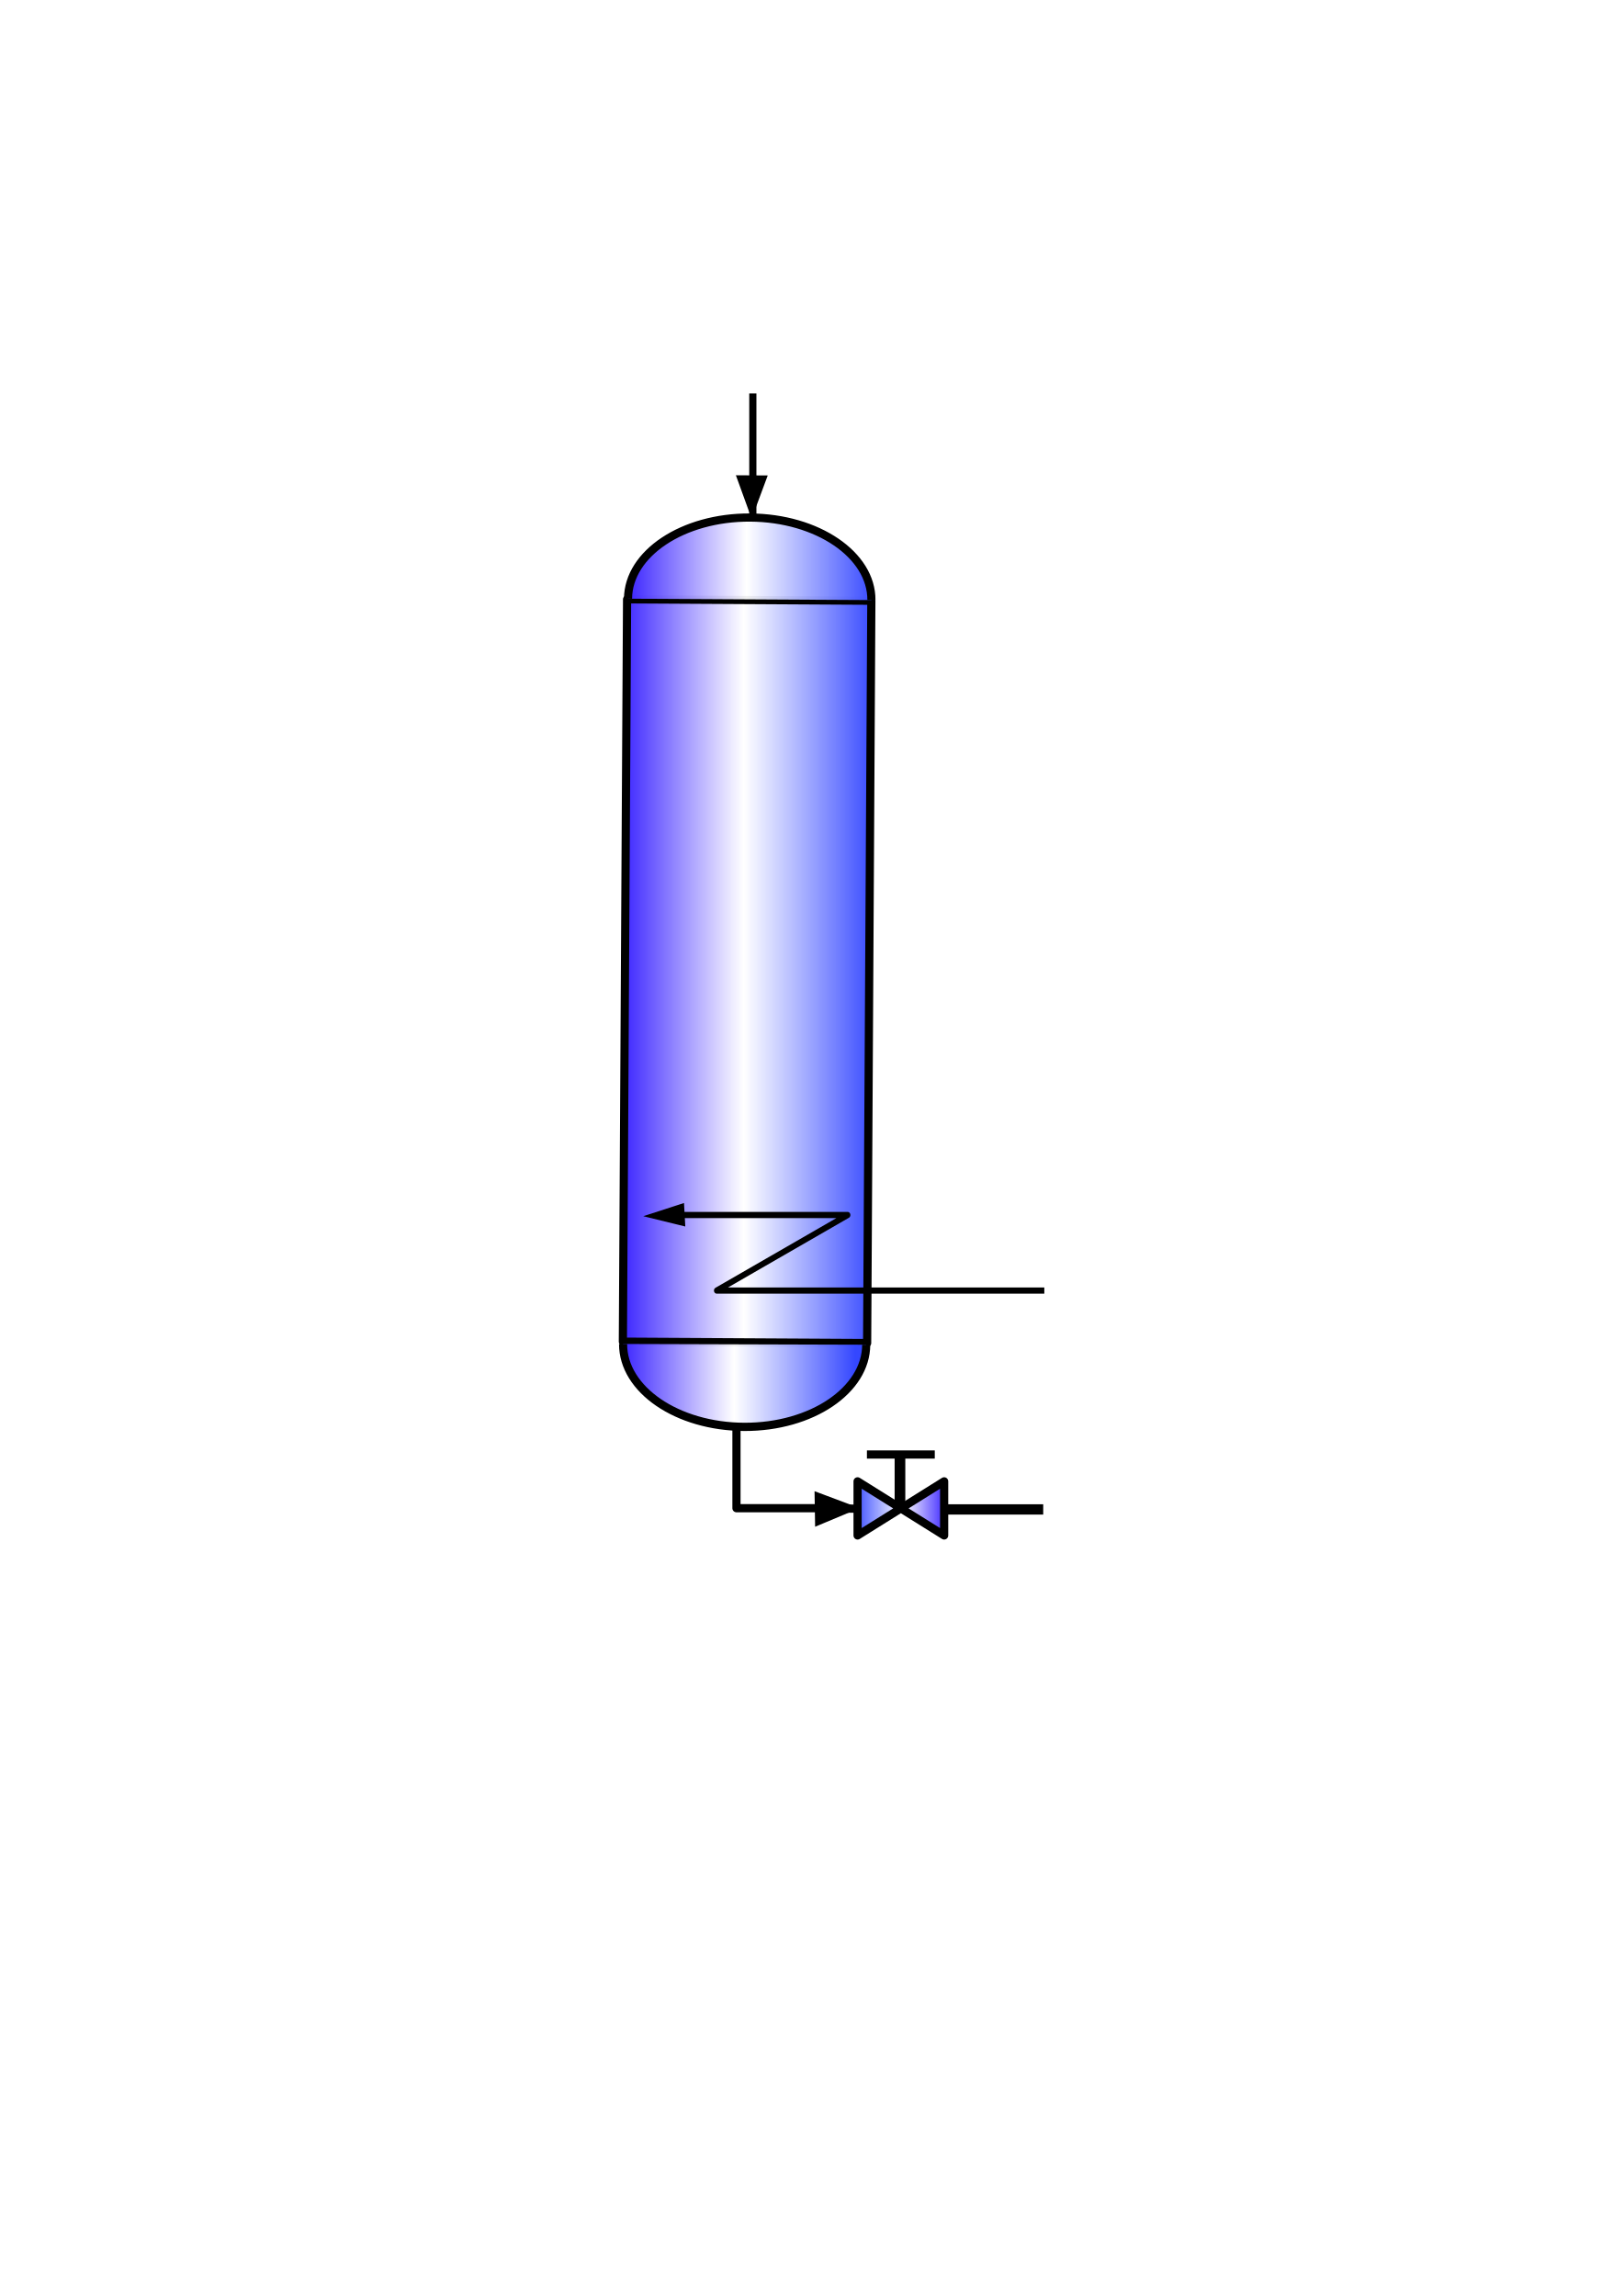
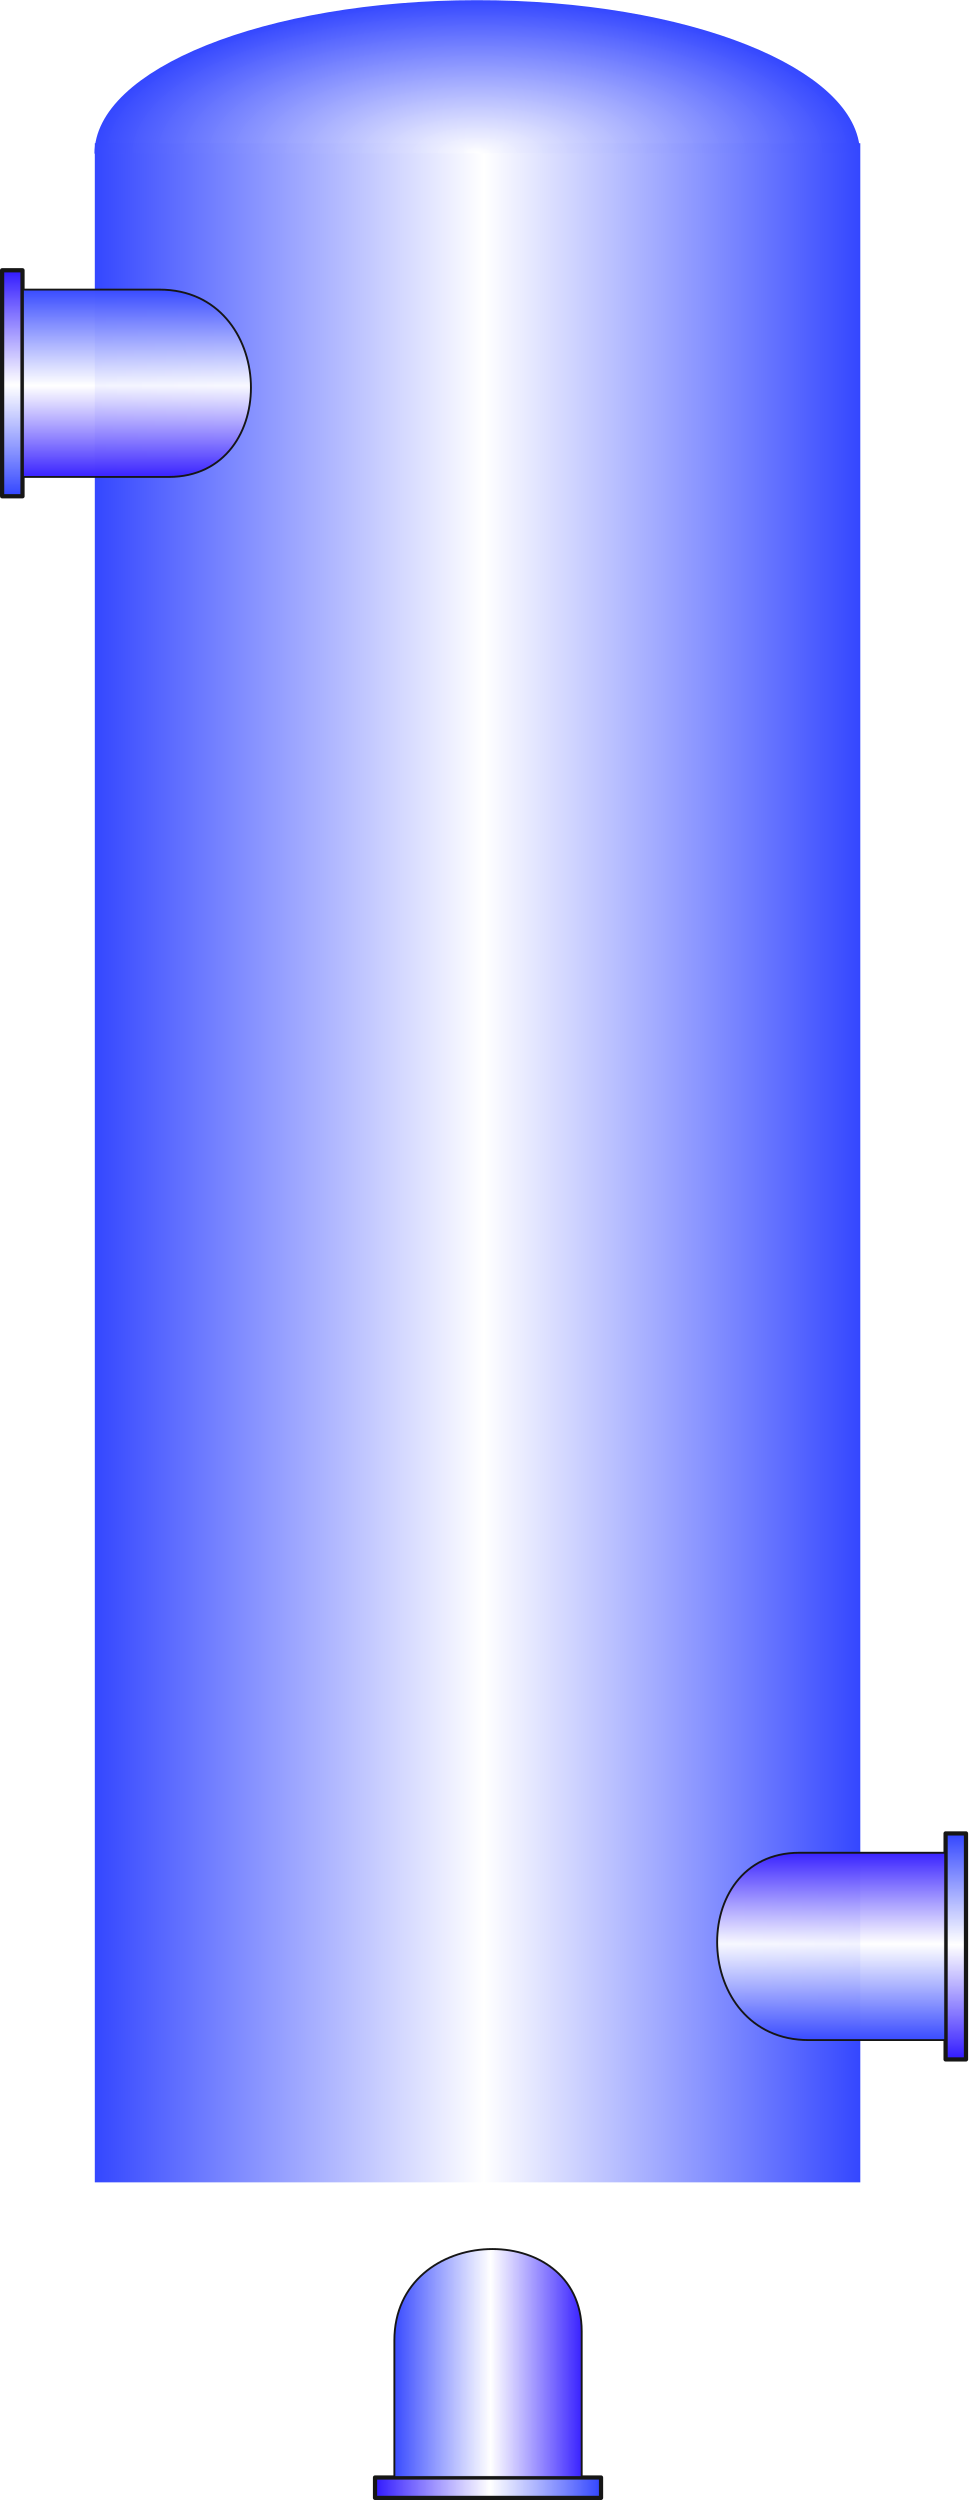
- <svg xmlns="http://www.w3.org/2000/svg" xmlns:xlink="http://www.w3.org/1999/xlink" id="svg2084" width="210mm" height="297mm">
-   <defs id="defs2087">
+ <svg xmlns="http://www.w3.org/2000/svg" xmlns:xlink="http://www.w3.org/1999/xlink" id="svg2064" width="152.246" height="393.156" version="1.0">
+   <defs id="defs2067">
+     <linearGradient id="linearGradient7361">
+       <stop style="stop-color:#3447ff;stop-opacity:1;" offset="0" id="stop7363" />
+       <stop id="stop7365" offset="0.493" style="stop-color:white;stop-opacity:0.941;" />
+       <stop style="stop-color:#341dff;stop-opacity:1;" offset="1" id="stop7367" />
+     </linearGradient>
    <linearGradient id="linearGradient6760">
-       <stop id="stop12971" offset="0" style="stop-color:#3447ff;stop-opacity:1;" />
-       <stop style="stop-color:white;stop-opacity:0.941;" offset="0.513" id="stop22168" />
-       <stop id="stop6764" offset="1" style="stop-color:#341dff;stop-opacity:1;" />
+       <stop style="stop-color:#3447ff;stop-opacity:1;" offset="0" id="stop12971" />
+       <stop id="stop22168" offset="0.513" style="stop-color:white;stop-opacity:0.941;" />
+       <stop style="stop-color:#341dff;stop-opacity:1;" offset="1" id="stop6764" />
    </linearGradient>
    <linearGradient id="linearGradient10543">
-       <stop id="stop10545" offset="0" style="stop-color:#6496d3;stop-opacity:1;" />
-       <stop id="stop10547" offset="1" style="stop-color:#969696;stop-opacity:1;" />
-     </linearGradient>
-     <linearGradient y2="870.787" x2="707.324" y1="870.787" x1="228.691" spreadMethod="repeat" gradientUnits="userSpaceOnUse" id="linearGradient26669" xlink:href="#linearGradient10543" />
-     <linearGradient y2="870.787" x2="707.324" y1="870.787" x1="228.691" spreadMethod="repeat" gradientUnits="userSpaceOnUse" id="linearGradient26671" xlink:href="#linearGradient10543" />
-     <linearGradient id="linearGradient28552">
-       <stop id="stop28554" offset="0" style="stop-color:black;stop-opacity:1;" />
-       <stop id="stop28556" offset="1" style="stop-color:black;stop-opacity:0;" />
-     </linearGradient>
-     <linearGradient xlink:href="#linearGradient6760" id="linearGradient4673" gradientUnits="userSpaceOnUse" x1="140.17" y1="409.678" x2="140.868" y2="535.188" />
-     <linearGradient xlink:href="#linearGradient6760" id="linearGradient4675" gradientUnits="userSpaceOnUse" x1="95.861" y1="527.877" x2="95.503" y2="409.824" />
-     <linearGradient xlink:href="#linearGradient28552" id="linearGradient4683" gradientUnits="userSpaceOnUse" gradientTransform="matrix(0.768134,0,0,0.811376,183.7375,267.6279)" x1="310.367" y1="546.586" x2="357.788" y2="546.586" />
-     <linearGradient xlink:href="#linearGradient6760" id="linearGradient4686" gradientUnits="userSpaceOnUse" gradientTransform="matrix(0.768134,0,0,0.811376,183.7375,267.6279)" x1="304.426" y1="579.055" x2="363.752" y2="579.055" />
-     <linearGradient xlink:href="#linearGradient6760" id="linearGradient4698" gradientUnits="userSpaceOnUse" gradientTransform="translate(111.2759,-839.9507)" x1="361.109" y1="409.335" x2="361.82" y2="534.791" />
-     <linearGradient y2="870.787" x2="707.324" y1="870.787" x1="228.691" gradientUnits="userSpaceOnUse" id="linearGradient3845" xlink:href="#linearGradient6760" />
-     <linearGradient gradientUnits="userSpaceOnUse" y2="870.787" x2="707.324" y1="870.787" x1="228.691" id="linearGradient21273" xlink:href="#linearGradient6760" />
+       <stop style="stop-color:#6496d3;stop-opacity:1;" offset="0" id="stop10545" />
+       <stop style="stop-color:#969696;stop-opacity:1;" offset="1" id="stop10547" />
+     </linearGradient>
+     <filter y="-0.5" x="-0.5" width="1.9" height="2" id="filterV">
+       <feGaussianBlur id="feGaussianBlur5032" stdDeviation="5.0" />
+     </filter>
+     <clipPath id="clipPathQ">
+       <path style="fill:none;fill-opacity:1;fill-rule:evenodd;stroke:#000000;stroke-width:1;stroke-linecap:butt;stroke-linejoin:miter;stroke-miterlimit:4;stroke-dasharray:none;stroke-opacity:1" d="M 293.75,362.518 C 335.034,362.518 376.192,362.518 417.969,362.518" id="path3306" />
+     </clipPath>
+     <filter y="-0.5" x="-0.5" width="1.9" height="2" id="filterS">
+       <feGaussianBlur id="feGaussianBlur5022" stdDeviation="5.0" />
+     </filter>
+     <clipPath id="clipPathm">
+       <path style="fill:none;fill-opacity:1;fill-rule:evenodd;stroke:#000000;stroke-width:1;stroke-linecap:butt;stroke-linejoin:miter;stroke-miterlimit:4;stroke-dasharray:none;stroke-opacity:1" d="M 292.391,658.612 C 333.675,658.612 374.833,658.612 416.61,658.612" id="path4440" />
+     </clipPath>
+     <filter y="-0.5" x="-0.5" width="1.9" height="2" id="filterv">
+       <feGaussianBlur id="feGaussianBlur3299" stdDeviation="5.0" />
+     </filter>
+     <clipPath id="clipPaths">
+       <path id="path3227" d="M 5.665,898.157 C 5.665,871.38 5.665,844.684 5.665,817.587" style="fill:none;fill-opacity:1;fill-rule:evenodd;stroke:#000000;stroke-width:0.881;stroke-linecap:butt;stroke-linejoin:miter;stroke-miterlimit:4;stroke-dasharray:none;stroke-opacity:1" />
+     </clipPath>
+     <filter y="-0.5" x="-0.5" width="1.9" height="2" id="filterK">
+       <feGaussianBlur id="feGaussianBlur3294" stdDeviation="5.0" />
+     </filter>
+     <clipPath id="clipPathl">
+       <path transform="matrix(0,-0.6486081,-1.195613,0,804.1825,1088.264)" id="path3225" d="M 293.75,362.518 C 335.034,362.518 376.192,362.518 417.969,362.518" style="fill:none;fill-rule:evenodd;stroke:#000000;stroke-width:1;stroke-linecap:butt;stroke-linejoin:miter;stroke-miterlimit:4;stroke-dasharray:none;stroke-opacity:1" />
+     </clipPath>
+     <linearGradient id="linearGradient3827">
+       <stop id="stop3829" offset="0" style="stop-color:#3447ff;stop-opacity:1;" />
+       <stop style="stop-color:white;stop-opacity:0.941;" offset="0" id="stop3831" />
+       <stop id="stop3833" offset="1" style="stop-color:#3447ff;stop-opacity:1;" />
+     </linearGradient>
+     <linearGradient id="linearGradient3236">
+       <stop id="stop3238" offset="0" style="stop-color:#3447ff;stop-opacity:1;" />
+       <stop style="stop-color:#ffffff;stop-opacity:1;" offset="0.508" id="stop3242" />
+       <stop style="stop-color:#3447ff;stop-opacity:1;" offset="1" id="stop3240" />
+     </linearGradient>
+     <linearGradient id="linearGradient6719">
+       <stop id="stop6721" offset="0" style="stop-color:#3447ff;stop-opacity:1;" />
+       <stop style="stop-color:white;stop-opacity:0.941;" offset="0.513" id="stop6723" />
+       <stop id="stop6725" offset="1" style="stop-color:#341dff;stop-opacity:1;" />
+     </linearGradient>
+     <linearGradient xlink:href="#linearGradient6760" id="linearGradient8915" gradientUnits="userSpaceOnUse" x1="228.691" y1="870.787" x2="707.324" y2="870.787" />
+     <linearGradient xlink:href="#linearGradient10543" id="linearGradient8917" gradientUnits="userSpaceOnUse" x1="-42.013" y1="895.252" x2="66.723" y2="895.252" />
+     <linearGradient xlink:href="#linearGradient6760" id="linearGradient8919" gradientUnits="userSpaceOnUse" x1="228.691" y1="870.787" x2="707.324" y2="870.787" />
+     <linearGradient xlink:href="#linearGradient10543" id="linearGradient8923" gradientUnits="userSpaceOnUse" x1="-42.013" y1="895.252" x2="66.723" y2="895.252" />
+     <linearGradient xlink:href="#linearGradient6760" id="linearGradient8927" gradientUnits="userSpaceOnUse" x1="228.691" y1="870.787" x2="707.324" y2="870.787" />
+     <linearGradient xlink:href="#linearGradient6760" id="linearGradient8929" gradientUnits="userSpaceOnUse" x1="228.691" y1="870.787" x2="707.324" y2="870.787" />
+     <linearGradient xlink:href="#linearGradient6760" id="linearGradient8931" gradientUnits="userSpaceOnUse" x1="228.691" y1="870.787" x2="707.324" y2="870.787" />
+     <linearGradient xlink:href="#linearGradient6760" id="linearGradient8933" gradientUnits="userSpaceOnUse" x1="228.691" y1="870.787" x2="707.324" y2="870.787" />
+     <linearGradient xlink:href="#linearGradient6760" id="linearGradient8935" gradientUnits="userSpaceOnUse" x1="228.691" y1="870.787" x2="707.324" y2="870.787" />
+     <linearGradient xlink:href="#linearGradient6760" id="linearGradient8937" gradientUnits="userSpaceOnUse" x1="228.691" y1="870.787" x2="707.324" y2="870.787" />
+     <linearGradient xlink:href="#linearGradient6760" id="linearGradient8939" gradientUnits="userSpaceOnUse" x1="228.691" y1="870.787" x2="707.324" y2="870.787" />
+     <linearGradient xlink:href="#linearGradient6760" id="linearGradient8941" gradientUnits="userSpaceOnUse" x1="228.691" y1="870.787" x2="707.324" y2="870.787" />
+     <linearGradient xlink:href="#linearGradient10543" id="linearGradient8943" gradientUnits="userSpaceOnUse" x1="-42.013" y1="895.252" x2="66.723" y2="895.252" />
+     <linearGradient xlink:href="#linearGradient6760" id="linearGradient8945" gradientUnits="userSpaceOnUse" x1="228.691" y1="870.787" x2="707.324" y2="870.787" />
+     <linearGradient xlink:href="#linearGradient10543" id="linearGradient8947" gradientUnits="userSpaceOnUse" x1="-42.013" y1="895.252" x2="66.723" y2="895.252" />
+     <linearGradient xlink:href="#linearGradient6760" id="linearGradient8949" gradientUnits="userSpaceOnUse" x1="228.691" y1="870.787" x2="707.324" y2="870.787" />
+     <linearGradient xlink:href="#linearGradient6760" id="linearGradient8951" gradientUnits="userSpaceOnUse" x1="228.691" y1="870.787" x2="707.324" y2="870.787" />
+     <linearGradient xlink:href="#linearGradient6760" id="linearGradient8953" gradientUnits="userSpaceOnUse" x1="228.691" y1="870.787" x2="707.324" y2="870.787" />
+     <linearGradient xlink:href="#linearGradient6760" id="linearGradient8955" gradientUnits="userSpaceOnUse" x1="228.691" y1="870.787" x2="707.324" y2="870.787" />
+     <linearGradient xlink:href="#linearGradient6760" id="linearGradient8957" gradientUnits="userSpaceOnUse" x1="228.691" y1="870.787" x2="707.324" y2="870.787" />
+     <linearGradient xlink:href="#linearGradient6760" id="linearGradient8959" gradientUnits="userSpaceOnUse" x1="228.691" y1="870.787" x2="707.324" y2="870.787" />
+     <linearGradient xlink:href="#linearGradient6760" id="linearGradient8961" gradientUnits="userSpaceOnUse" x1="228.691" y1="870.787" x2="707.324" y2="870.787" />
+     <linearGradient xlink:href="#linearGradient6760" id="linearGradient9017" gradientUnits="userSpaceOnUse" x1="228.691" y1="870.787" x2="707.324" y2="870.787" />
+     <linearGradient xlink:href="#linearGradient10543" id="linearGradient9019" gradientUnits="userSpaceOnUse" x1="-42.013" y1="895.252" x2="66.723" y2="895.252" />
+     <linearGradient xlink:href="#linearGradient6760" id="linearGradient9021" gradientUnits="userSpaceOnUse" x1="228.691" y1="870.787" x2="707.324" y2="870.787" />
+     <linearGradient xlink:href="#linearGradient10543" id="linearGradient9023" gradientUnits="userSpaceOnUse" x1="-42.013" y1="895.252" x2="66.723" y2="895.252" />
+     <linearGradient xlink:href="#linearGradient6760" id="linearGradient9025" gradientUnits="userSpaceOnUse" x1="228.691" y1="870.787" x2="707.324" y2="870.787" />
+     <linearGradient xlink:href="#linearGradient6760" id="linearGradient9027" gradientUnits="userSpaceOnUse" x1="228.691" y1="870.787" x2="707.324" y2="870.787" />
+     <linearGradient xlink:href="#linearGradient6760" id="linearGradient9029" gradientUnits="userSpaceOnUse" x1="228.691" y1="870.787" x2="707.324" y2="870.787" />
+     <linearGradient xlink:href="#linearGradient6760" id="linearGradient9031" gradientUnits="userSpaceOnUse" x1="228.691" y1="870.787" x2="707.324" y2="870.787" />
+     <linearGradient xlink:href="#linearGradient6760" id="linearGradient9033" gradientUnits="userSpaceOnUse" x1="228.691" y1="870.787" x2="707.324" y2="870.787" />
+     <linearGradient xlink:href="#linearGradient6760" id="linearGradient9035" gradientUnits="userSpaceOnUse" x1="228.691" y1="870.787" x2="707.324" y2="870.787" />
+     <linearGradient xlink:href="#linearGradient6760" id="linearGradient9037" gradientUnits="userSpaceOnUse" x1="228.691" y1="870.787" x2="707.324" y2="870.787" />
+     <linearGradient xlink:href="#linearGradient6760" id="linearGradient9041" gradientUnits="userSpaceOnUse" x1="228.691" y1="870.787" x2="707.324" y2="870.787" />
+     <linearGradient xlink:href="#linearGradient10543" id="linearGradient9043" gradientUnits="userSpaceOnUse" x1="-42.013" y1="895.252" x2="66.723" y2="895.252" />
+     <linearGradient xlink:href="#linearGradient6760" id="linearGradient9045" gradientUnits="userSpaceOnUse" x1="228.691" y1="870.787" x2="707.324" y2="870.787" />
+     <linearGradient xlink:href="#linearGradient3236" id="linearGradient8987" gradientUnits="userSpaceOnUse" gradientTransform="matrix(0.5015976,0,0,1.21895,277.1797,-554.9076)" spreadMethod="repeat" x1="-522.869" y1="305.217" x2="-282.869" y2="305.217" />
+     <radialGradient xlink:href="#linearGradient3827" id="radialGradient9140" gradientUnits="userSpaceOnUse" gradientTransform="matrix(0.9989462,1.1304476e-7,-6.196224e-8,0.4346623,0.5795858,122.7946)" cx="550" cy="217.206" fx="550" fy="217.206" r="142.337" />
+     <radialGradient xlink:href="#linearGradient3827" id="radialGradient9142" gradientUnits="userSpaceOnUse" gradientTransform="matrix(0.9989462,1.1304476e-7,-6.196224e-8,0.4346623,0.5795858,122.7946)" cx="550" cy="217.206" fx="550" fy="217.206" r="142.337" />
+     <linearGradient xlink:href="#linearGradient7361" id="linearGradient9144" gradientUnits="userSpaceOnUse" gradientTransform="matrix(1.476679,0,0,1.413739,548.1999,318.7617)" x1="-199.651" y1="-412.462" x2="-175.905" y2="-412.461" />
+     <linearGradient xlink:href="#linearGradient6719" id="linearGradient9146" gradientUnits="userSpaceOnUse" gradientTransform="matrix(0,1.409183,-1.523639,0,557.0606,-316.8764)" x1="398.551" y1="177.895" x2="398.551" y2="197.671" />
+     <linearGradient xlink:href="#linearGradient7361" id="linearGradient9148" gradientUnits="userSpaceOnUse" gradientTransform="matrix(1.476679,0,0,1.413739,548.1999,318.7617)" x1="-199.651" y1="-412.462" x2="-175.905" y2="-412.461" />
+     <linearGradient xlink:href="#linearGradient6719" id="linearGradient9150" gradientUnits="userSpaceOnUse" gradientTransform="matrix(0,1.409183,-1.523639,0,557.0606,-316.8764)" x1="398.551" y1="177.895" x2="398.551" y2="197.671" />
+     <linearGradient xlink:href="#linearGradient7361" id="linearGradient9152" gradientUnits="userSpaceOnUse" gradientTransform="matrix(1.476679,0,0,1.413739,548.1999,318.7617)" x1="-199.651" y1="-412.462" x2="-175.905" y2="-412.461" />
+     <linearGradient xlink:href="#linearGradient6719" id="linearGradient9154" gradientUnits="userSpaceOnUse" gradientTransform="matrix(0,1.409183,-1.523639,0,557.0606,-316.8764)" x1="398.551" y1="177.895" x2="398.551" y2="197.671" />
  </defs>
-   <g id="g6591">
-     <rect ry="0" y="-427.588" x="291.276" height="119.402" width="362.93" id="rect2097" style="fill:url(#linearGradient4698);fill-opacity:1;fill-rule:nonzero;stroke:black;stroke-width:4;stroke-linecap:butt;stroke-linejoin:round;stroke-miterlimit:4;stroke-dasharray:none;stroke-opacity:1" transform="matrix(-5.66938e-3,0.999984,-0.999984,-5.66938e-3,0,0)" />
-     <path transform="matrix(-5.657674e-3,0.988468,-0.979765,-5.502142e-3,830.1456,159.0536)" d="M 138.175,533.16 A 40.475,60.713 0 1 1 138.175,411.733" id="path3004" style="fill:url(#linearGradient4673);fill-opacity:1;fill-rule:nonzero;stroke:black;stroke-width:4.049;stroke-linecap:butt;stroke-linejoin:miter;stroke-miterlimit:4;stroke-dasharray:none;stroke-opacity:1" />
-     <path transform="matrix(3.078552e-3,-0.996882,0.978748,3.023043e-3,-98.83183,793.5675)" d="M 138.175,533.16 A 40.475,60.713 0 1 1 138.175,411.733" id="path5677" style="fill:url(#linearGradient4675);fill-opacity:1;fill-rule:nonzero;stroke:black;stroke-width:4.049;stroke-linecap:butt;stroke-linejoin:miter;stroke-miterlimit:4;stroke-dasharray:none;stroke-opacity:1" />
-     <path id="path6571" d="M 374.348,233.1 L 360.652,233.015 L 367.43,251.71 L 374.348,233.1 z " style="fill:black;fill-opacity:1;fill-rule:evenodd;stroke:black;stroke-width:1.305px;stroke-linecap:butt;stroke-linejoin:miter;stroke-opacity:1" />
-     <path style="fill:none;fill-rule:evenodd;stroke:black;stroke-width:3.5;stroke-linecap:butt;stroke-linejoin:miter;stroke-miterlimit:4;stroke-dasharray:none;stroke-opacity:1" d="M 368,192.362 C 368,252.362 368,252.362 368,252.362" id="path7513" />
-     <path id="path6113" d="M 420.522,737.582 L 408.674,737.582" style="fill:none;fill-opacity:0.967;fill-rule:nonzero;stroke:black;stroke-width:4;stroke-linecap:butt;stroke-linejoin:miter;stroke-miterlimit:4;stroke-dasharray:none;stroke-dashoffset:0;stroke-opacity:1" />
-     <g transform="matrix(0,-0.662919,-1.127158,0,1490.229,557.9185)" style="fill:url(#linearGradient26669);fill-opacity:1;fill-rule:nonzero" id="g26622">
-       <g style="fill:url(#linearGradient26671)" id="g26627">
-         <path style="fill:none;fill-opacity:0.967;fill-rule:nonzero;stroke:black;stroke-width:4.627;stroke-linecap:butt;stroke-linejoin:miter;stroke-miterlimit:4;stroke-dasharray:none;stroke-dashoffset:0;stroke-opacity:1" d="M -269.624,931.817 L -231.831,931.817 L -231.831,931.817 L -231.831,931.817" id="path6117" />
-       </g>
-     </g>
-     <path id="path26755" d="M 462.568,737.96 L 509.949,737.96" style="fill:none;fill-opacity:0.967;fill-rule:nonzero;stroke:#000000;stroke-width:5.039;stroke-linecap:butt;stroke-linejoin:miter;stroke-miterlimit:4;stroke-dasharray:none;stroke-dashoffset:0;stroke-opacity:1" />
-     <path id="path26759" d="M 419.207,750.688 L 419.207,724.23 L 461.518,750.688 L 461.518,724.23 L 419.207,750.688 z " style="fill:url(#linearGradient4686);fill-opacity:1;fill-rule:nonzero;stroke:black;stroke-width:4;stroke-linecap:round;stroke-linejoin:round;stroke-miterlimit:4;stroke-dasharray:none;stroke-dashoffset:0;stroke-opacity:1" />
-     <path id="path6119" d="M 423.77,711.114 L 456.938,711.114" style="fill:url(#linearGradient4683);fill-opacity:1;fill-rule:nonzero;stroke:black;stroke-width:4;stroke-linecap:butt;stroke-linejoin:miter;stroke-miterlimit:4;stroke-dasharray:none;stroke-dashoffset:0;stroke-opacity:1" />
-     <path style="fill:none;fill-rule:evenodd;stroke:black;stroke-width:4;stroke-linecap:butt;stroke-linejoin:round;stroke-miterlimit:4;stroke-dasharray:none;stroke-opacity:1" d="M 410,737.362 C 360,737.362 360,737.362 360,737.362 L 360,697.362" id="path3767" />
-     <path id="path4700" d="M 398.886,730.064 L 399.131,745.386 L 418.298,737.358 L 398.886,730.064 z " style="fill:black;fill-opacity:1;fill-rule:evenodd;stroke:black;stroke-width:1.404px;stroke-linecap:butt;stroke-linejoin:miter;stroke-opacity:1" />
-     <g id="g14168" style="fill:url(#linearGradient21273);fill-opacity:1;fill-rule:nonzero" transform="matrix(0,-0.836391,-1.541763,0,2257.947,612.6453)">
-       <g transform="matrix(0,-0.54249,-1.148433,0,474.478,1062.844)" style="fill:url(#linearGradient3845)" id="g3836">
-         <path style="fill:none;fill-rule:evenodd;stroke:#000000;stroke-width:3.133;stroke-linecap:butt;stroke-linejoin:round;stroke-miterlimit:4;stroke-dasharray:none;stroke-opacity:1" d="M -340.747,393.765 L -244.995,393.765 L -321.597,432.217 L -130.092,432.217" id="path9897" />
-         <path id="path10784" d="M -340.58,398.853 L -341.235,388.437 L -361.972,394.288 L -340.58,398.853 z " style="fill:#000000;fill-opacity:1;fill-rule:evenodd;stroke:#000000;stroke-width:1.211px;stroke-linecap:butt;stroke-linejoin:miter;stroke-opacity:1" />
-       </g>
-     </g>
+   <g transform="matrix(0,-0.836391,-1.541763,0,2898.465,591.1864)" style="fill:url(#linearGradient8915);fill-opacity:1;fill-rule:nonzero" id="g5069" />
+   <g transform="matrix(-2.123691,0,0,2.177101,2619.993,-1576.055)" id="g6062" style="fill:url(#linearGradient8917);fill-opacity:1;fill-rule:nonzero" />
+   <g transform="matrix(0,-1.289517,-1.289517,0,2054.302,630.0322)" style="fill:url(#linearGradient8919);fill-opacity:1;fill-rule:nonzero" id="g36698" />
+   <g transform="matrix(-1.776236,0,0,3.356574,1821.39,-2711.34)" id="g36742" style="fill:url(#linearGradient8923);fill-opacity:1;fill-rule:nonzero" />
+   <g id="g26091" style="fill:url(#linearGradient8927);fill-opacity:1;fill-rule:nonzero" transform="matrix(0,-0.7158751,-1.542028,-1.0740741e-8,2284.486,1357.002)" />
+   <g transform="matrix(0,-0.836391,-1.541763,0,2284.236,1348.699)" id="g3324" clip-path="url(#clipPathl)" style="fill:url(#linearGradient8931);fill-opacity:1;fill-rule:nonzero">
+     <g id="g3326" style="fill:url(#linearGradient8929)">
+       <path transform="matrix(0,-0.6486081,-1.195613,0,804.1825,1088.264)" id="path3328" d="M 293.75,362.518 C 335.034,362.518 376.192,362.518 417.969,362.518" style="fill:none;stroke:#c0c0c0;stroke-width:10;stroke-opacity:1;filter:url(#filterK)" />
+     </g>
+   </g>
+   <g transform="matrix(0,-0.836391,-1.541763,0,2284.236,1348.699)" id="g3330" clip-path="url(#clipPaths)" style="fill:url(#linearGradient8935);fill-opacity:1;fill-rule:nonzero">
+     <g id="g3332" style="fill:url(#linearGradient8933)">
+       <path id="path3334" d="M 5.665,898.157 C 5.665,871.38 5.665,844.684 5.665,817.587" style="fill:none;stroke:#404040;stroke-width:10;stroke-opacity:1;filter:url(#filterv)" />
+     </g>
+   </g>
+   <g id="g3688" style="fill:url(#linearGradient8937);fill-opacity:1;fill-rule:nonzero" transform="matrix(1.289517,0,0,1.289518,944.4452,113.1083)" />
+   <g transform="translate(606.3898,676.0878)" clip-path="url(#clipPathm)" id="g5068">
+     <g id="g5070">
+       <path id="path5072" d="M 292.391,658.612 C 333.675,658.612 374.833,658.612 416.61,658.612" style="fill:none;stroke:#c0c0c0;stroke-width:10;stroke-opacity:1;filter:url(#filterS)" />
+     </g>
+   </g>
+   <g transform="translate(606.3898,676.0878)" clip-path="url(#clipPathQ)" id="g5080">
+     <g id="g5082">
+       <path id="path5084" d="M 293.75,362.518 C 335.034,362.518 376.192,362.518 417.969,362.518" style="fill:none;stroke:#c0c0c0;stroke-width:10;stroke-opacity:1;filter:url(#filterV)" />
+     </g>
+   </g>
+   <g transform="matrix(0,-0.7158751,-1.542028,-1.0740741e-8,2450.564,845.0366)" style="fill:url(#linearGradient8939);fill-opacity:1;fill-rule:nonzero;stroke:#0000ff;stroke-opacity:1" id="g5600" />
+   <g transform="matrix(0,-0.836391,-1.541763,0,2153.774,569.0417)" style="fill:url(#linearGradient8941);fill-opacity:1;fill-rule:nonzero" id="g12980" />
+   <g transform="matrix(-2.123691,0,0,2.177101,1875.302,-1598.2)" id="g12982" style="fill:url(#linearGradient8943);fill-opacity:1;fill-rule:nonzero" />
+   <g transform="matrix(0,-1.289517,-1.289517,0,1309.611,607.8875)" style="fill:url(#linearGradient8945);fill-opacity:1;fill-rule:nonzero" id="g12988" />
+   <g transform="matrix(-1.776236,0,0,3.356574,1076.699,-2733.485)" id="g12990" style="fill:url(#linearGradient8947);fill-opacity:1;fill-rule:nonzero" />
+   <g id="g12992" style="fill:url(#linearGradient8949);fill-opacity:1;fill-rule:nonzero" transform="matrix(0,-0.7158751,-1.542028,-1.0740741e-8,1539.795,1334.858)" />
+   <g transform="matrix(0,-0.836391,-1.541763,0,1539.545,1326.554)" id="g12994" clip-path="url(#clipPathl)" style="fill:url(#linearGradient8953);fill-opacity:1;fill-rule:nonzero">
+     <g id="g12996" style="fill:url(#linearGradient8951)">
+       <path transform="matrix(0,-0.6486081,-1.195613,0,804.1825,1088.264)" id="path12998" d="M 293.75,362.518 C 335.034,362.518 376.192,362.518 417.969,362.518" style="fill:none;stroke:#c0c0c0;stroke-width:10;stroke-opacity:1;filter:url(#filterK)" />
+     </g>
+   </g>
+   <g transform="matrix(0,-0.836391,-1.541763,0,1539.545,1326.554)" id="g13000" clip-path="url(#clipPaths)" style="fill:url(#linearGradient8957);fill-opacity:1;fill-rule:nonzero">
+     <g id="g13002" style="fill:url(#linearGradient8955)">
+       <path id="path13004" d="M 5.665,898.157 C 5.665,871.38 5.665,844.684 5.665,817.587" style="fill:none;stroke:#404040;stroke-width:10;stroke-opacity:1;filter:url(#filterv)" />
+     </g>
+   </g>
+   <g id="g13006" style="fill:url(#linearGradient8959);fill-opacity:1;fill-rule:nonzero" transform="matrix(1.289517,0,0,1.289518,199.7543,90.96362)" />
+   <g transform="translate(-138.301,653.9431)" clip-path="url(#clipPathm)" id="g13008">
+     <g id="g13010">
+       <path id="path13012" d="M 292.391,658.612 C 333.675,658.612 374.833,658.612 416.61,658.612" style="fill:none;stroke:#c0c0c0;stroke-width:10;stroke-opacity:1;filter:url(#filterS)" />
+     </g>
+   </g>
+   <g transform="translate(-138.301,653.9431)" clip-path="url(#clipPathQ)" id="g13014">
+     <g id="g13016">
+       <path id="path13018" d="M 293.75,362.518 C 335.034,362.518 376.192,362.518 417.969,362.518" style="fill:none;stroke:#c0c0c0;stroke-width:10;stroke-opacity:1;filter:url(#filterV)" />
+     </g>
+   </g>
+   <g transform="matrix(0,-0.7158751,-1.542028,-1.0740741e-8,1705.874,822.892)" style="fill:url(#linearGradient8961);fill-opacity:1;fill-rule:nonzero;stroke:#0000ff;stroke-opacity:1" id="g13020" />
+   <g transform="matrix(0,-0.836391,-1.541763,0,2745.687,2198.09)" style="fill:url(#linearGradient9017);fill-opacity:1;fill-rule:nonzero" id="g9322" />
+   <g transform="matrix(-2.123691,0,0,2.177101,2467.215,30.8485)" id="g9324" style="fill:url(#linearGradient9019);fill-opacity:1;fill-rule:nonzero" />
+   <g transform="matrix(0,-1.289517,-1.289517,0,1901.524,2236.936)" style="fill:url(#linearGradient9021);fill-opacity:1;fill-rule:nonzero" id="g9364" />
+   <g transform="matrix(-1.776236,0,0,3.356574,1668.612,-1104.437)" id="g9368" style="fill:url(#linearGradient9023);fill-opacity:1;fill-rule:nonzero" />
+   <g id="g9392" style="fill:url(#linearGradient9025);fill-opacity:1;fill-rule:nonzero" transform="matrix(0,-0.7158751,-1.542028,-1.0740741e-8,2131.708,2963.906)" />
+   <g transform="matrix(0,-0.836391,-1.541763,0,2131.458,2955.602)" id="g9394" clip-path="url(#clipPathl)" style="fill:url(#linearGradient9029);fill-opacity:1;fill-rule:nonzero">
+     <g id="g9396" style="fill:url(#linearGradient9027)">
+       <path transform="matrix(0,-0.6486081,-1.195613,0,804.1825,1088.264)" id="path9398" d="M 293.75,362.518 C 335.034,362.518 376.192,362.518 417.969,362.518" style="fill:none;stroke:#c0c0c0;stroke-width:10;stroke-opacity:1;filter:url(#filterK)" />
+     </g>
+   </g>
+   <g transform="matrix(0,-0.836391,-1.541763,0,2131.458,2955.602)" id="g9400" clip-path="url(#clipPaths)" style="fill:url(#linearGradient9033);fill-opacity:1;fill-rule:nonzero">
+     <g id="g9402" style="fill:url(#linearGradient9031)">
+       <path id="path9404" d="M 5.665,898.157 C 5.665,871.38 5.665,844.684 5.665,817.587" style="fill:none;stroke:#404040;stroke-width:10;stroke-opacity:1;filter:url(#filterv)" />
+     </g>
+   </g>
+   <g id="g9406" style="fill:url(#linearGradient9035);fill-opacity:1;fill-rule:nonzero" transform="matrix(1.289517,0,0,1.289518,791.6675,1720.012)" />
+   <g transform="translate(453.6122,2282.991)" clip-path="url(#clipPathm)" id="g9408">
+     <g id="g9410">
+       <path id="path9412" d="M 292.391,658.612 C 333.675,658.612 374.833,658.612 416.61,658.612" style="fill:none;stroke:#c0c0c0;stroke-width:10;stroke-opacity:1;filter:url(#filterS)" />
+     </g>
+   </g>
+   <g transform="translate(453.6122,2282.991)" clip-path="url(#clipPathQ)" id="g9414">
+     <g id="g9416">
+       <path id="path9418" d="M 293.75,362.518 C 335.034,362.518 376.192,362.518 417.969,362.518" style="fill:none;stroke:#c0c0c0;stroke-width:10;stroke-opacity:1;filter:url(#filterV)" />
+     </g>
+   </g>
+   <g transform="matrix(0,-0.7158751,-1.542028,-1.0740741e-8,2297.787,2451.94)" style="fill:url(#linearGradient9037);fill-opacity:1;fill-rule:nonzero;stroke:#0000ff;stroke-opacity:1" id="g9423" />
+   <g transform="matrix(0,-0.836391,-1.541763,0,774.6546,658.2177)" style="fill:url(#linearGradient9041);fill-opacity:1;fill-rule:nonzero" id="g7069" />
+   <g transform="matrix(-2.123691,0,0,2.177101,496.1826,-1509.024)" id="g7108" style="fill:url(#linearGradient9043);fill-opacity:1;fill-rule:nonzero" />
+   <g id="g3765" style="fill:url(#linearGradient9045);fill-opacity:1;fill-rule:nonzero" transform="matrix(0,-0.9131902,-1.719391,0,1671.144,581.724)" />
+   <rect style="fill:url(#linearGradient8987);fill-opacity:1;fill-rule:nonzero;stroke:none;stroke-width:0.193;stroke-miterlimit:4;stroke-dasharray:none;stroke-opacity:1" id="rect8669" width="120.383" height="320.678" x="14.91" y="-343.202" rx="22.846" ry="0" transform="scale(1,-1)" />
+   <path style="fill:url(#radialGradient9140);fill-opacity:1;fill-rule:evenodd;stroke:none;stroke-width:0.3;stroke-miterlimit:4;stroke-dasharray:none;stroke-opacity:1" id="path8671" transform="matrix(0.4233262,0,0,0.3487659,-157.7057,266.8194)" />
+   <path style="fill:url(#radialGradient9142);fill-opacity:1;fill-rule:evenodd;stroke:none;stroke-width:0.3;stroke-miterlimit:4;stroke-dasharray:none;stroke-opacity:1" id="path8673" d="M 692.188,217.206 A 142.188,61.719 0 0 1 407.814,217.455" transform="matrix(-0.4233262,0,0,-0.3913123,307.883,109.1467)" />
+   <g id="g8158" transform="matrix(0,1,1,0,-114.0446,35.15148)">
+     <rect transform="matrix(1,1.1164852e-5,0,-1,0,0)" rx="9.129" ry="0" y="-265.955" x="253.176" height="3.207" width="35.542" id="rect7327" style="fill:url(#linearGradient9144);fill-opacity:1;fill-rule:nonzero;stroke:#161616;stroke-width:0.665;stroke-linecap:square;stroke-linejoin:round;stroke-miterlimit:4;stroke-dasharray:none;stroke-opacity:1" />
+     <path style="fill:url(#linearGradient9146);fill-opacity:1;fill-rule:nonzero;stroke:#161616;stroke-width:0.298;stroke-linecap:square;stroke-linejoin:miter;stroke-miterlimit:4;stroke-dasharray:none;stroke-opacity:1" d="M 256.217,239.755 L 256.217,262.684 L 285.676,262.684 L 285.676,241.199 C 285.676,222.708 256.217,221.879 256.217,239.755 z" id="path7329" />
+   </g>
+   <g id="g8162" transform="matrix(0,-1,-1,0,266.2905,331.2216)">
+     <rect transform="matrix(1,1.1164852e-5,0,-1,0,0)" rx="9.129" ry="0" y="-265.955" x="253.176" height="3.207" width="35.542" id="rect8164" style="fill:url(#linearGradient9148);fill-opacity:1;fill-rule:nonzero;stroke:#161616;stroke-width:0.665;stroke-linecap:square;stroke-linejoin:round;stroke-miterlimit:4;stroke-dasharray:none;stroke-opacity:1" />
+     <path style="fill:url(#linearGradient9150);fill-opacity:1;fill-rule:nonzero;stroke:#161616;stroke-width:0.298;stroke-linecap:square;stroke-linejoin:miter;stroke-miterlimit:4;stroke-dasharray:none;stroke-opacity:1" d="M 256.217,239.755 L 256.217,262.684 L 285.676,262.684 L 285.676,241.199 C 285.676,222.708 256.217,221.879 256.217,239.755 z" id="path8166" />
+   </g>
+   <g id="g8178" transform="matrix(-1,0,0,1,347.695,126.8657)">
+     <rect transform="matrix(1,1.1164852e-5,0,-1,0,0)" rx="9.129" ry="0" y="-265.955" x="253.176" height="3.207" width="35.542" id="rect8180" style="fill:url(#linearGradient9152);fill-opacity:1;fill-rule:nonzero;stroke:#161616;stroke-width:0.665;stroke-linecap:square;stroke-linejoin:round;stroke-miterlimit:4;stroke-dasharray:none;stroke-opacity:1" />
+     <path style="fill:url(#linearGradient9154);fill-opacity:1;fill-rule:nonzero;stroke:#161616;stroke-width:0.298;stroke-linecap:square;stroke-linejoin:miter;stroke-miterlimit:4;stroke-dasharray:none;stroke-opacity:1" d="M 256.217,239.755 L 256.217,262.684 L 285.676,262.684 L 285.676,241.199 C 285.676,222.708 256.217,221.879 256.217,239.755 z" id="path8182" />
  </g>
</svg>
